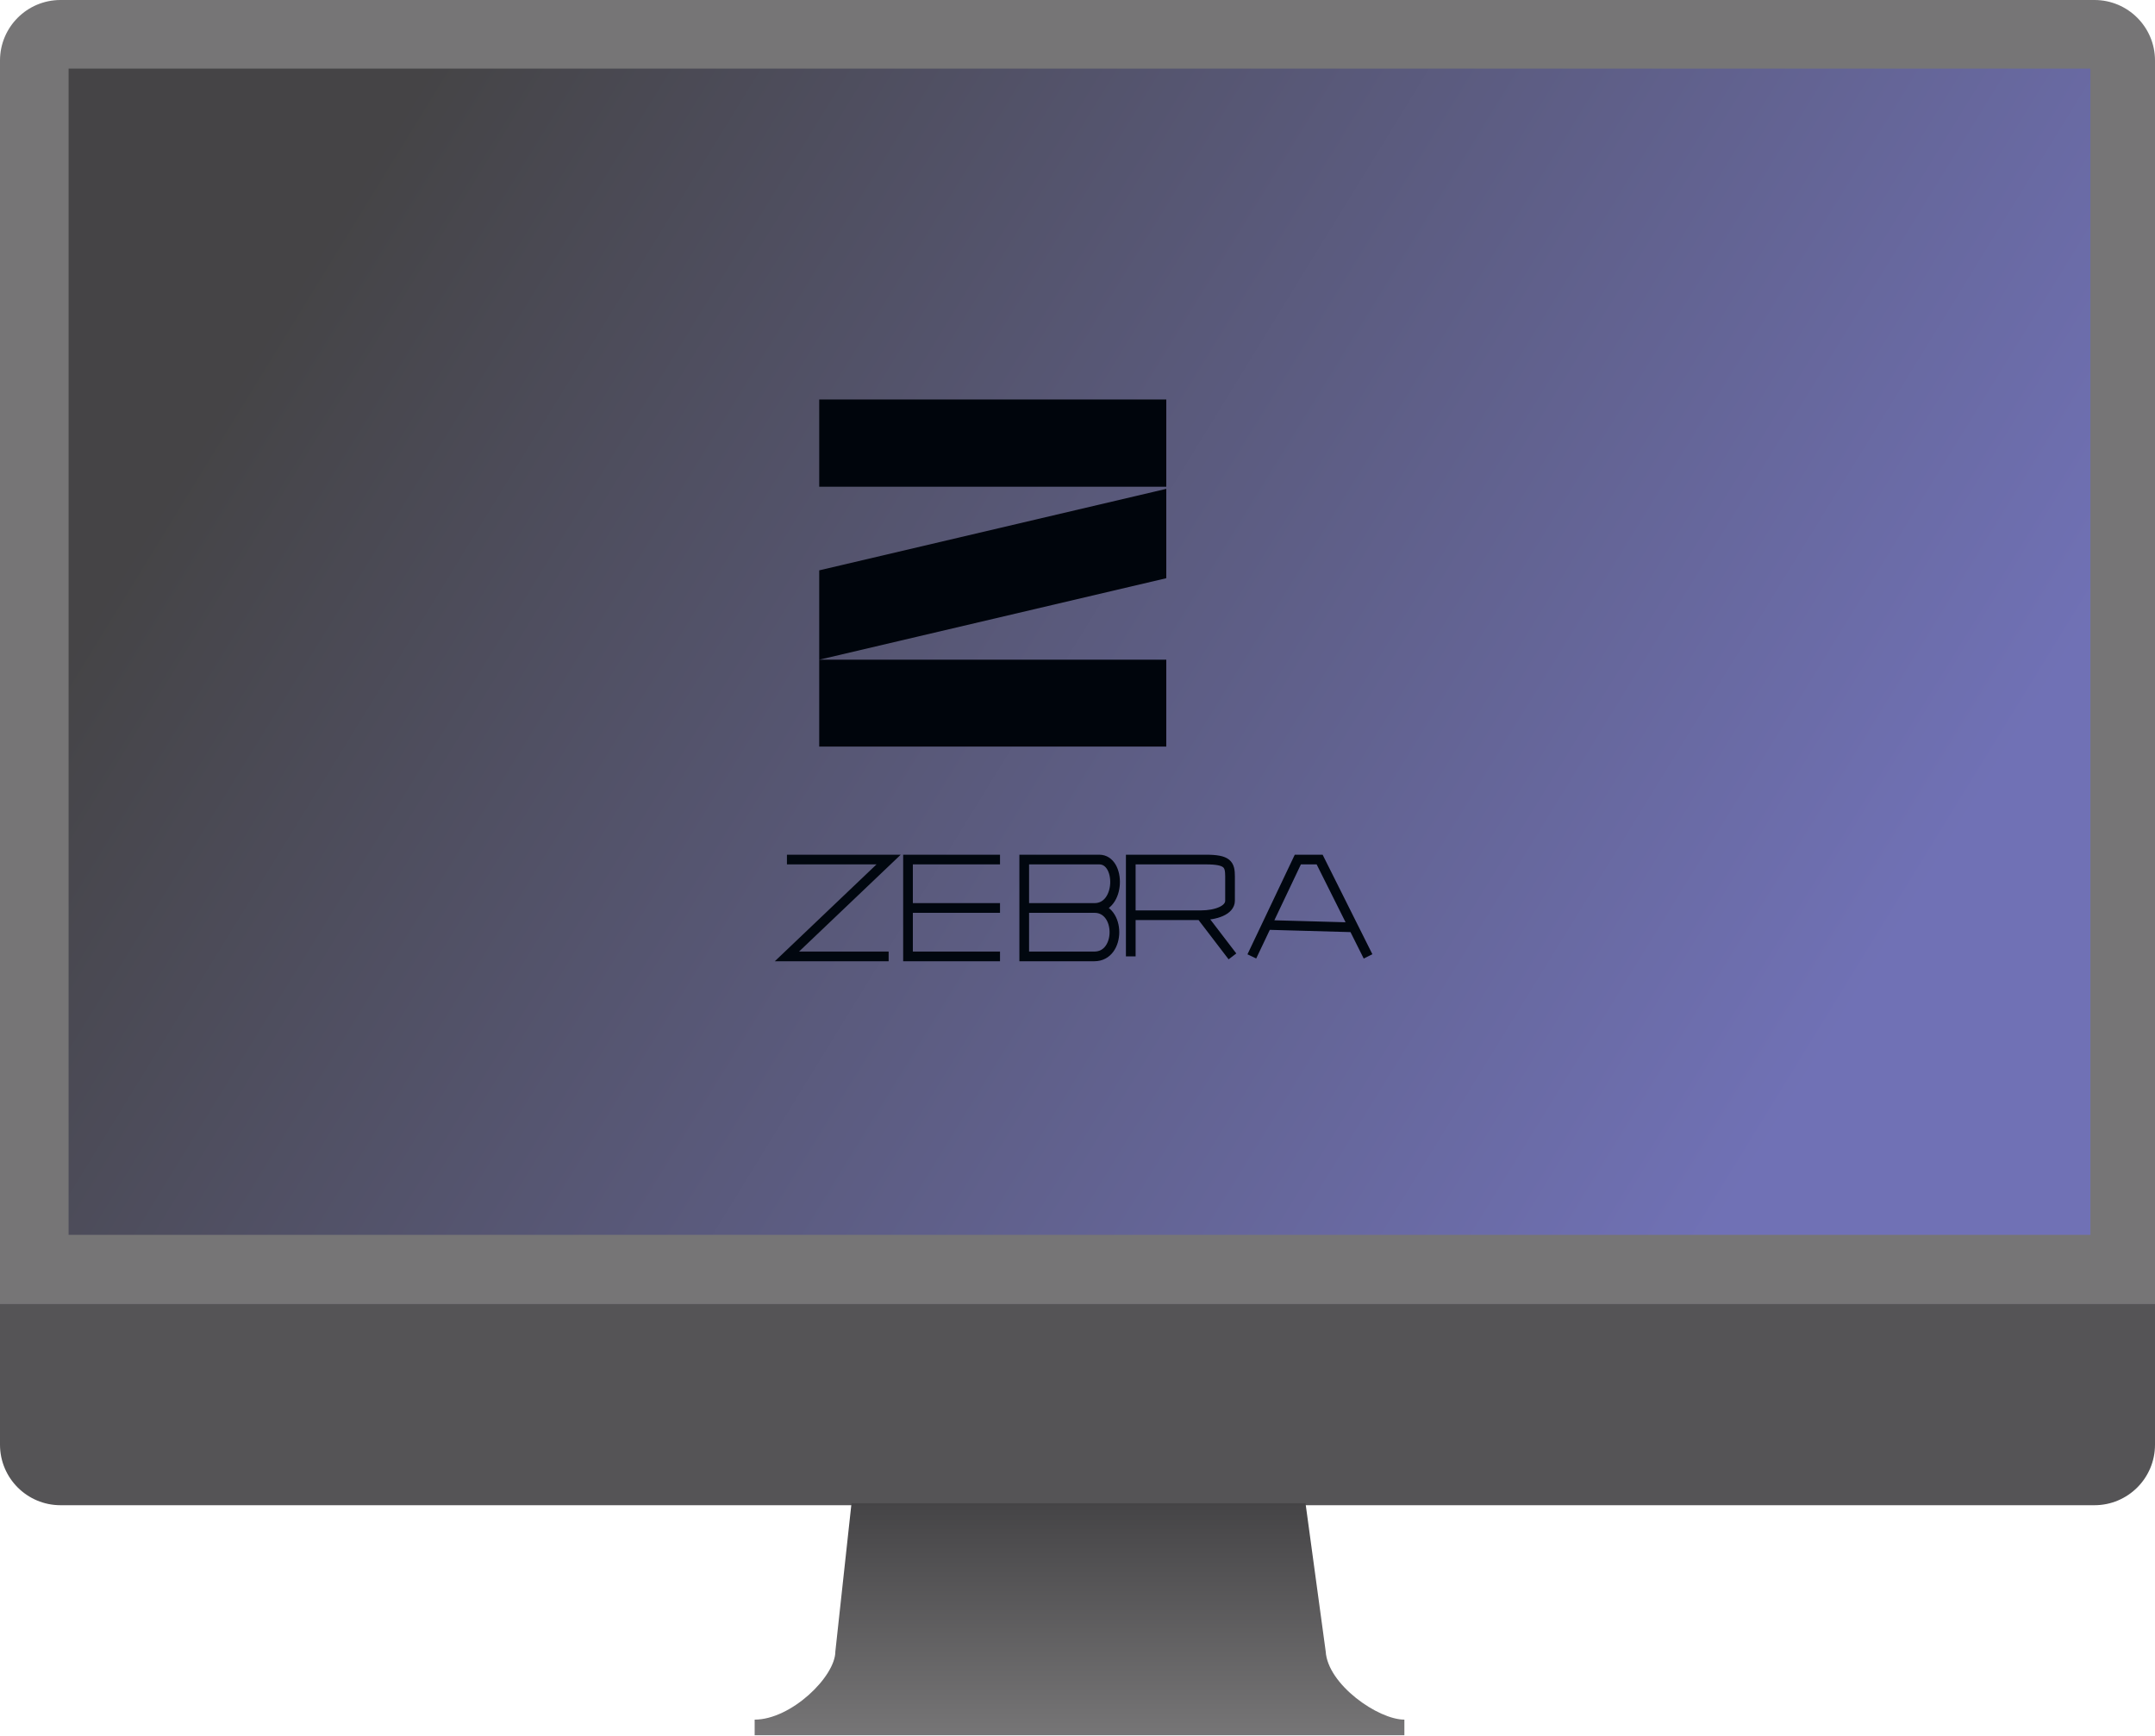
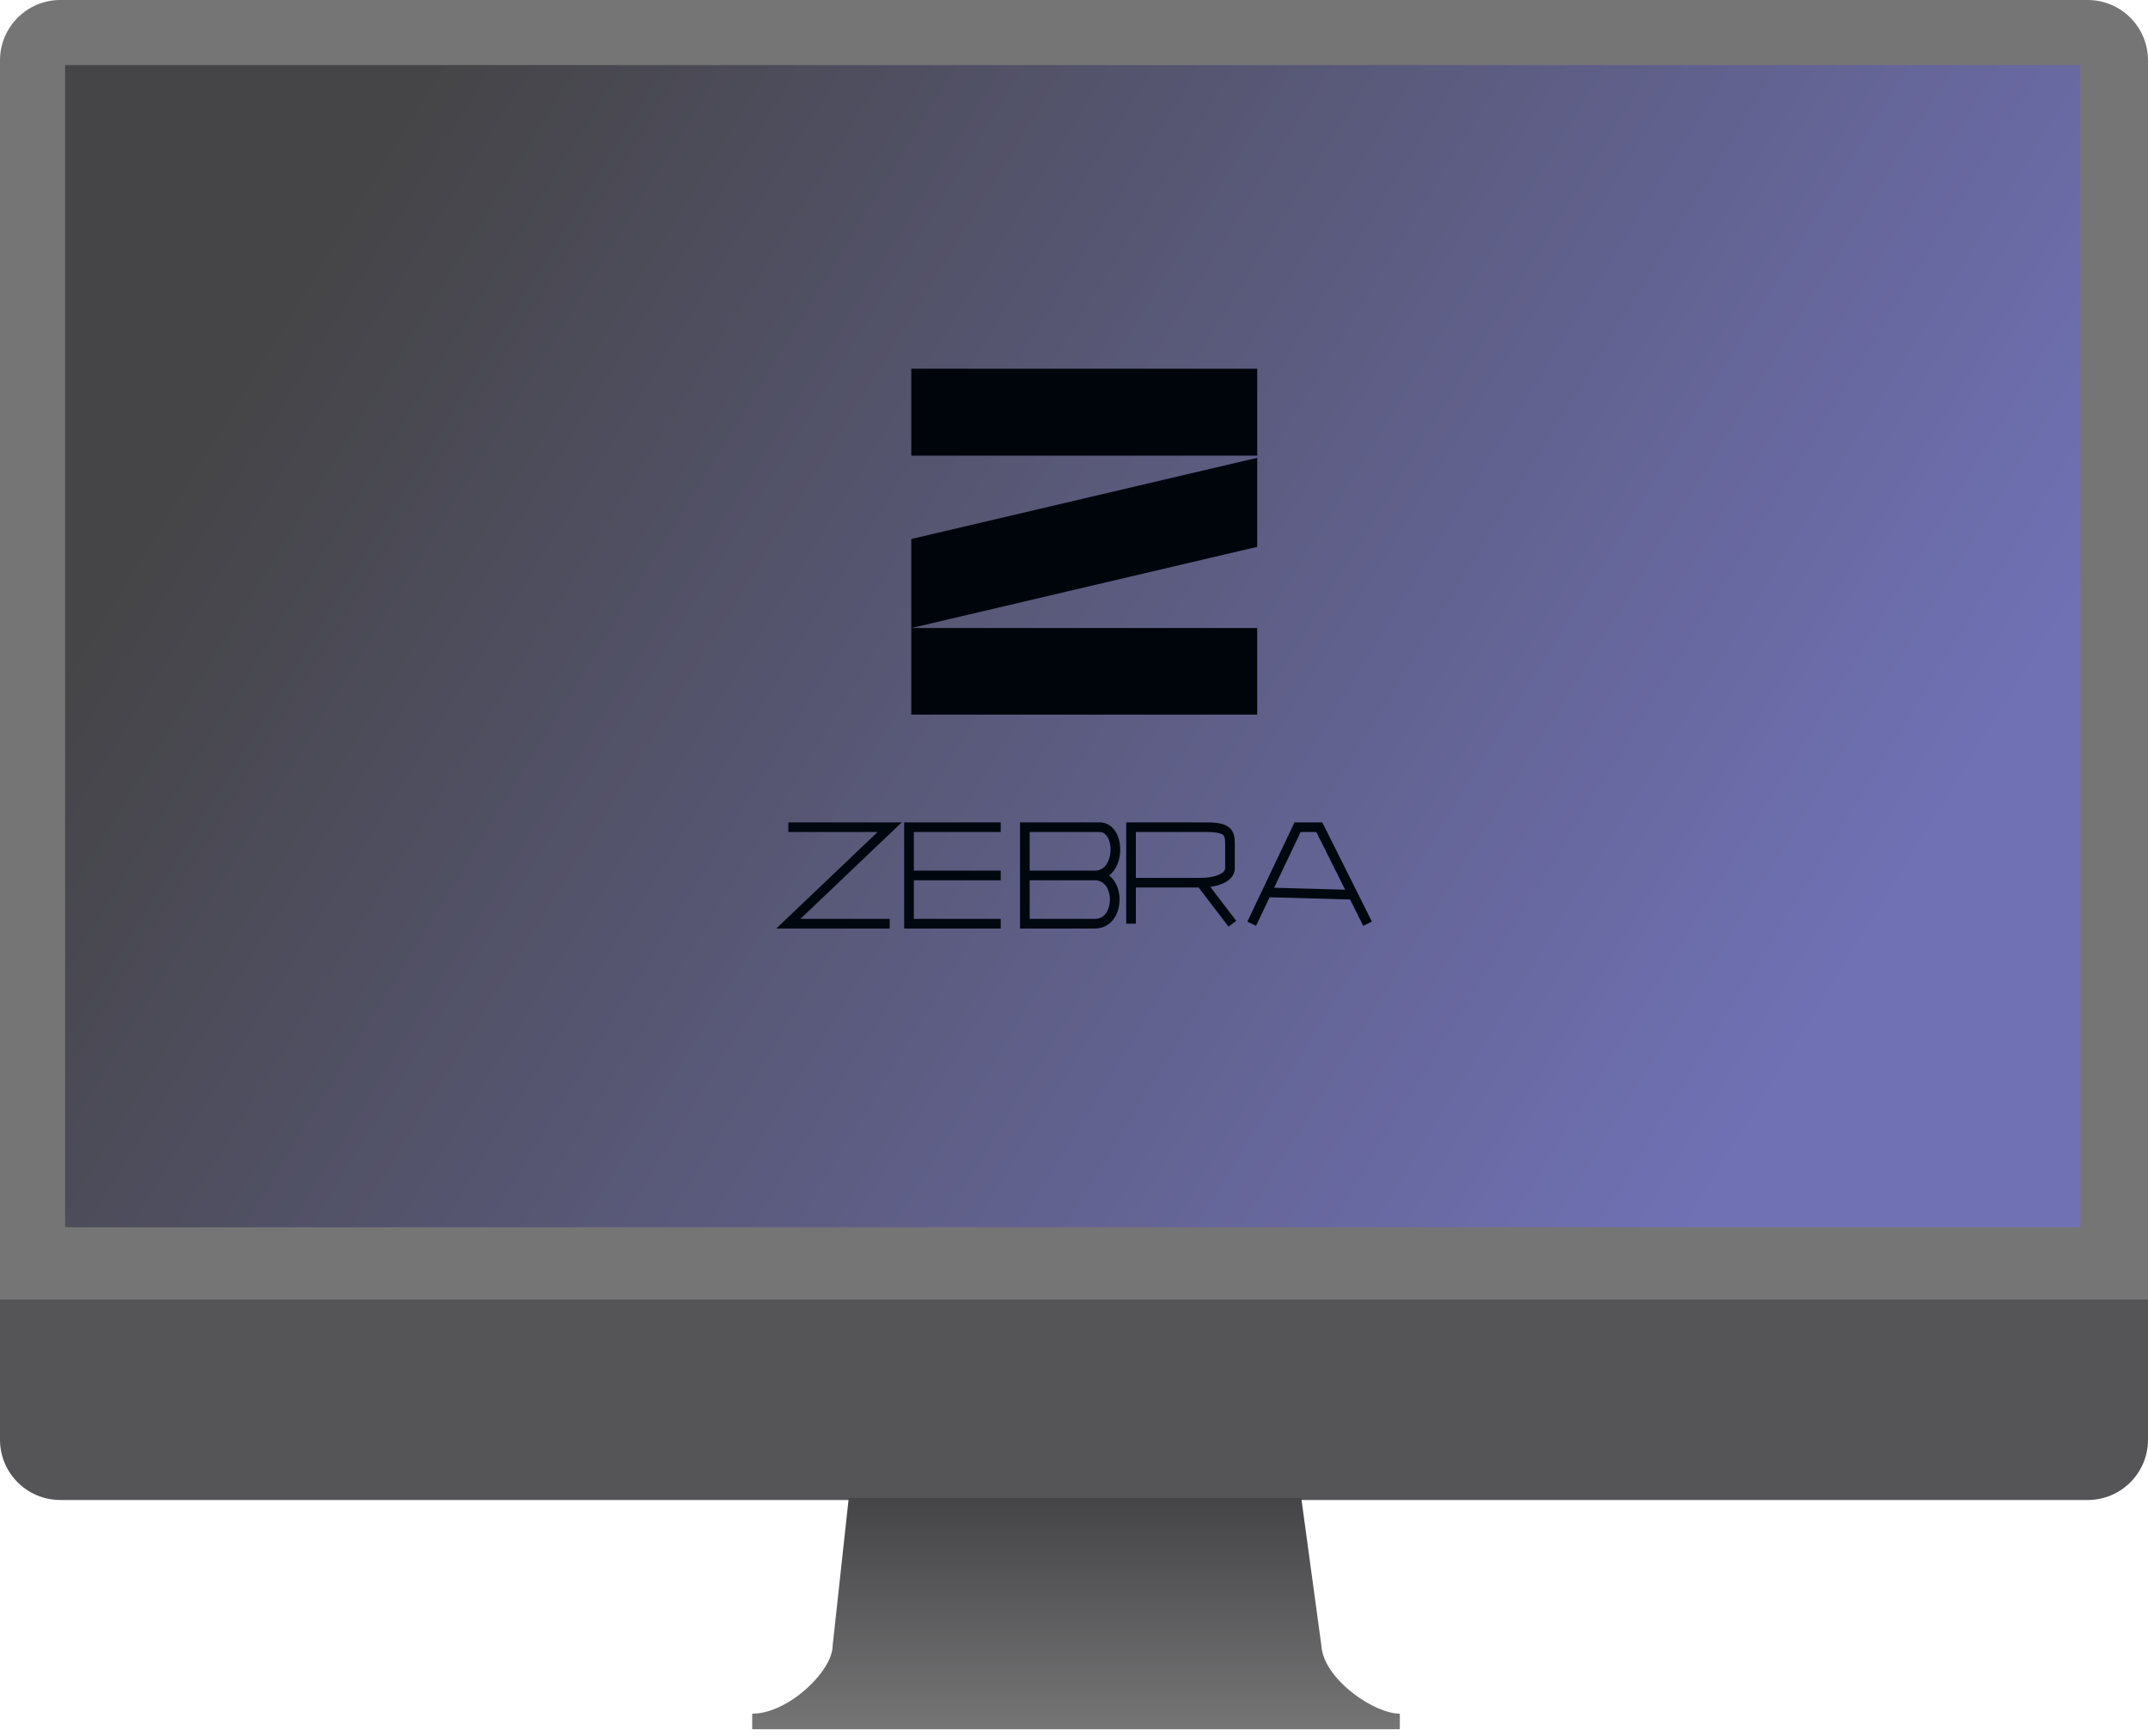
- <svg xmlns="http://www.w3.org/2000/svg" width="534" height="430" viewBox="0 0 534 430" fill="none">
-   <g id="pc">
-     <path id="Rectangle 439" d="M0 15C0 6.716 6.716 0 15 0H519C527.284 0 534 6.716 534 15V323H0V15Z" fill="#767576" />
-     <rect id="tela-pc" x="17" y="17" width="501" height="289" fill="url(#paint0_linear_67_83)" />
-     <path id="Rectangle 441" d="M0 323H534V358C534 366.284 527.284 373 519 373H15C6.716 373 0 366.284 0 358V323Z" fill="#555456" />
-     <path id="Vector 16" d="M207 409.223L211 372.5H323.5L328.5 409.223C329 417.437 341.5 426.134 348 426.134V430H187V426.134C196 426.134 207 415.504 207 409.223Z" fill="url(#paint1_linear_67_83)" />
-     <path id="z-pc-nome" d="M195 213H220.2L195 237H220.2M247.799 213H225V225M247.799 237H225V225M247.799 225H225M271.199 225H253.799M271.199 225C277.799 225 277.799 213.001 272.399 213C266.999 213 253.799 213 253.799 213V225M271.199 225C277.799 225 277.799 237 271.199 237C264.599 237 253.799 237 253.799 237V225M280.199 237V213C280.199 213 293.399 213 298.799 213C304.199 213 304.799 214.201 304.799 217.2C304.799 220.2 304.799 220.8 304.799 223.2C304.799 225.6 301.199 226.8 297.599 226.8M280.199 226.8H297.599M297.599 226.8L305.399 237M310.199 237L313.904 229.2M338.998 237L335.398 229.8M313.904 229.2L321.599 213H326.998L335.398 229.8M313.904 229.2L335.398 229.8" stroke="#01070F" stroke-width="2.4" />
-     <path id="z-pc" d="M203 99H289V120.611V121.142V143.284L203 163.478H289V185H203V163.478V141.336L289 121.142V120.611H203V99Z" fill="#00050C" />
+ <svg xmlns="http://www.w3.org/2000/svg" width="297" height="240" viewBox="0 0 297 240" fill="none">
+   <g id="Group 21">
+     <path id="Rectangle 439" d="M0 8.343C0 3.735 3.735 0 8.343 0H288.657C293.265 0 297 3.735 297 8.343V179.646H0V8.343Z" fill="#767576" />
+     <rect id="tela-pc" x="9" y="9" width="278.646" height="160.736" fill="url(#paint0_linear_74_11)" />
+     <path id="Rectangle 441" d="M0 179.646H297V199.112C297 203.72 293.265 207.455 288.657 207.455H8.343C3.735 207.455 0 203.72 0 199.112V179.646Z" fill="#555456" />
+     <path id="Vector 16" d="M115.129 227.601L117.354 207.177H179.924L182.705 227.601C182.983 232.17 189.935 237.007 193.551 237.007V239.157H104.006V237.007C109.011 237.007 115.129 231.095 115.129 227.601Z" fill="url(#paint1_linear_74_11)" />
+     <g id="Group 20">
+       <path id="z-pc-nome" class="z-nome-pc" d="M109 114.405H123.016L109 127.753H123.016M138.366 114.405H125.685V121.079M138.366 127.753H125.685V121.079M138.366 121.079H125.685M151.38 121.079H141.703M151.38 121.079C155.051 121.079 155.051 114.405 152.048 114.405C149.044 114.404 141.703 114.405 141.703 114.405V121.079M151.38 121.079C155.051 121.079 155.051 127.753 151.38 127.753C147.71 127.753 141.703 127.753 141.703 127.753V121.079M156.386 127.753V114.405C156.386 114.405 163.727 114.405 166.731 114.405C169.734 114.405 170.068 115.072 170.068 116.74C170.068 118.409 170.068 118.742 170.068 120.077C170.068 121.413 168.066 122.08 166.063 122.08M156.386 122.08H166.063M166.063 122.08L170.402 127.753M173.071 127.753L175.132 123.415M189.089 127.753L187.087 123.748M175.132 123.415L179.412 114.405H182.415L187.087 123.748M175.132 123.415L187.087 123.748" stroke="#01070F" stroke-width="1.335" />
+       <path id="z-pc" class="z-logo-pc-svg" d="M126 51H173.831V63.019V63.315V75.63L126 86.861H173.831V98.832H126V86.861V74.546L173.831 63.315V63.019H126V51Z" fill="#00050C" />
+     </g>
  </g>
  <defs>
-     <linearGradient id="paint0_linear_67_83" x1="78.5" y1="61.5" x2="439" y2="283" gradientUnits="userSpaceOnUse">
+     <linearGradient id="paint0_linear_74_11" x1="43.205" y1="33.75" x2="243.708" y2="156.944" gradientUnits="userSpaceOnUse">
      <stop stop-color="#454446" />
      <stop offset="1" stop-color="#7071B5" />
    </linearGradient>
-     <linearGradient id="paint1_linear_67_83" x1="267.5" y1="372.5" x2="267.5" y2="430" gradientUnits="userSpaceOnUse">
+     <linearGradient id="paint1_linear_74_11" x1="148.778" y1="207.177" x2="148.778" y2="239.157" gradientUnits="userSpaceOnUse">
      <stop stop-color="#454446" />
      <stop offset="1" stop-color="#767576" />
    </linearGradient>
  </defs>
</svg>
